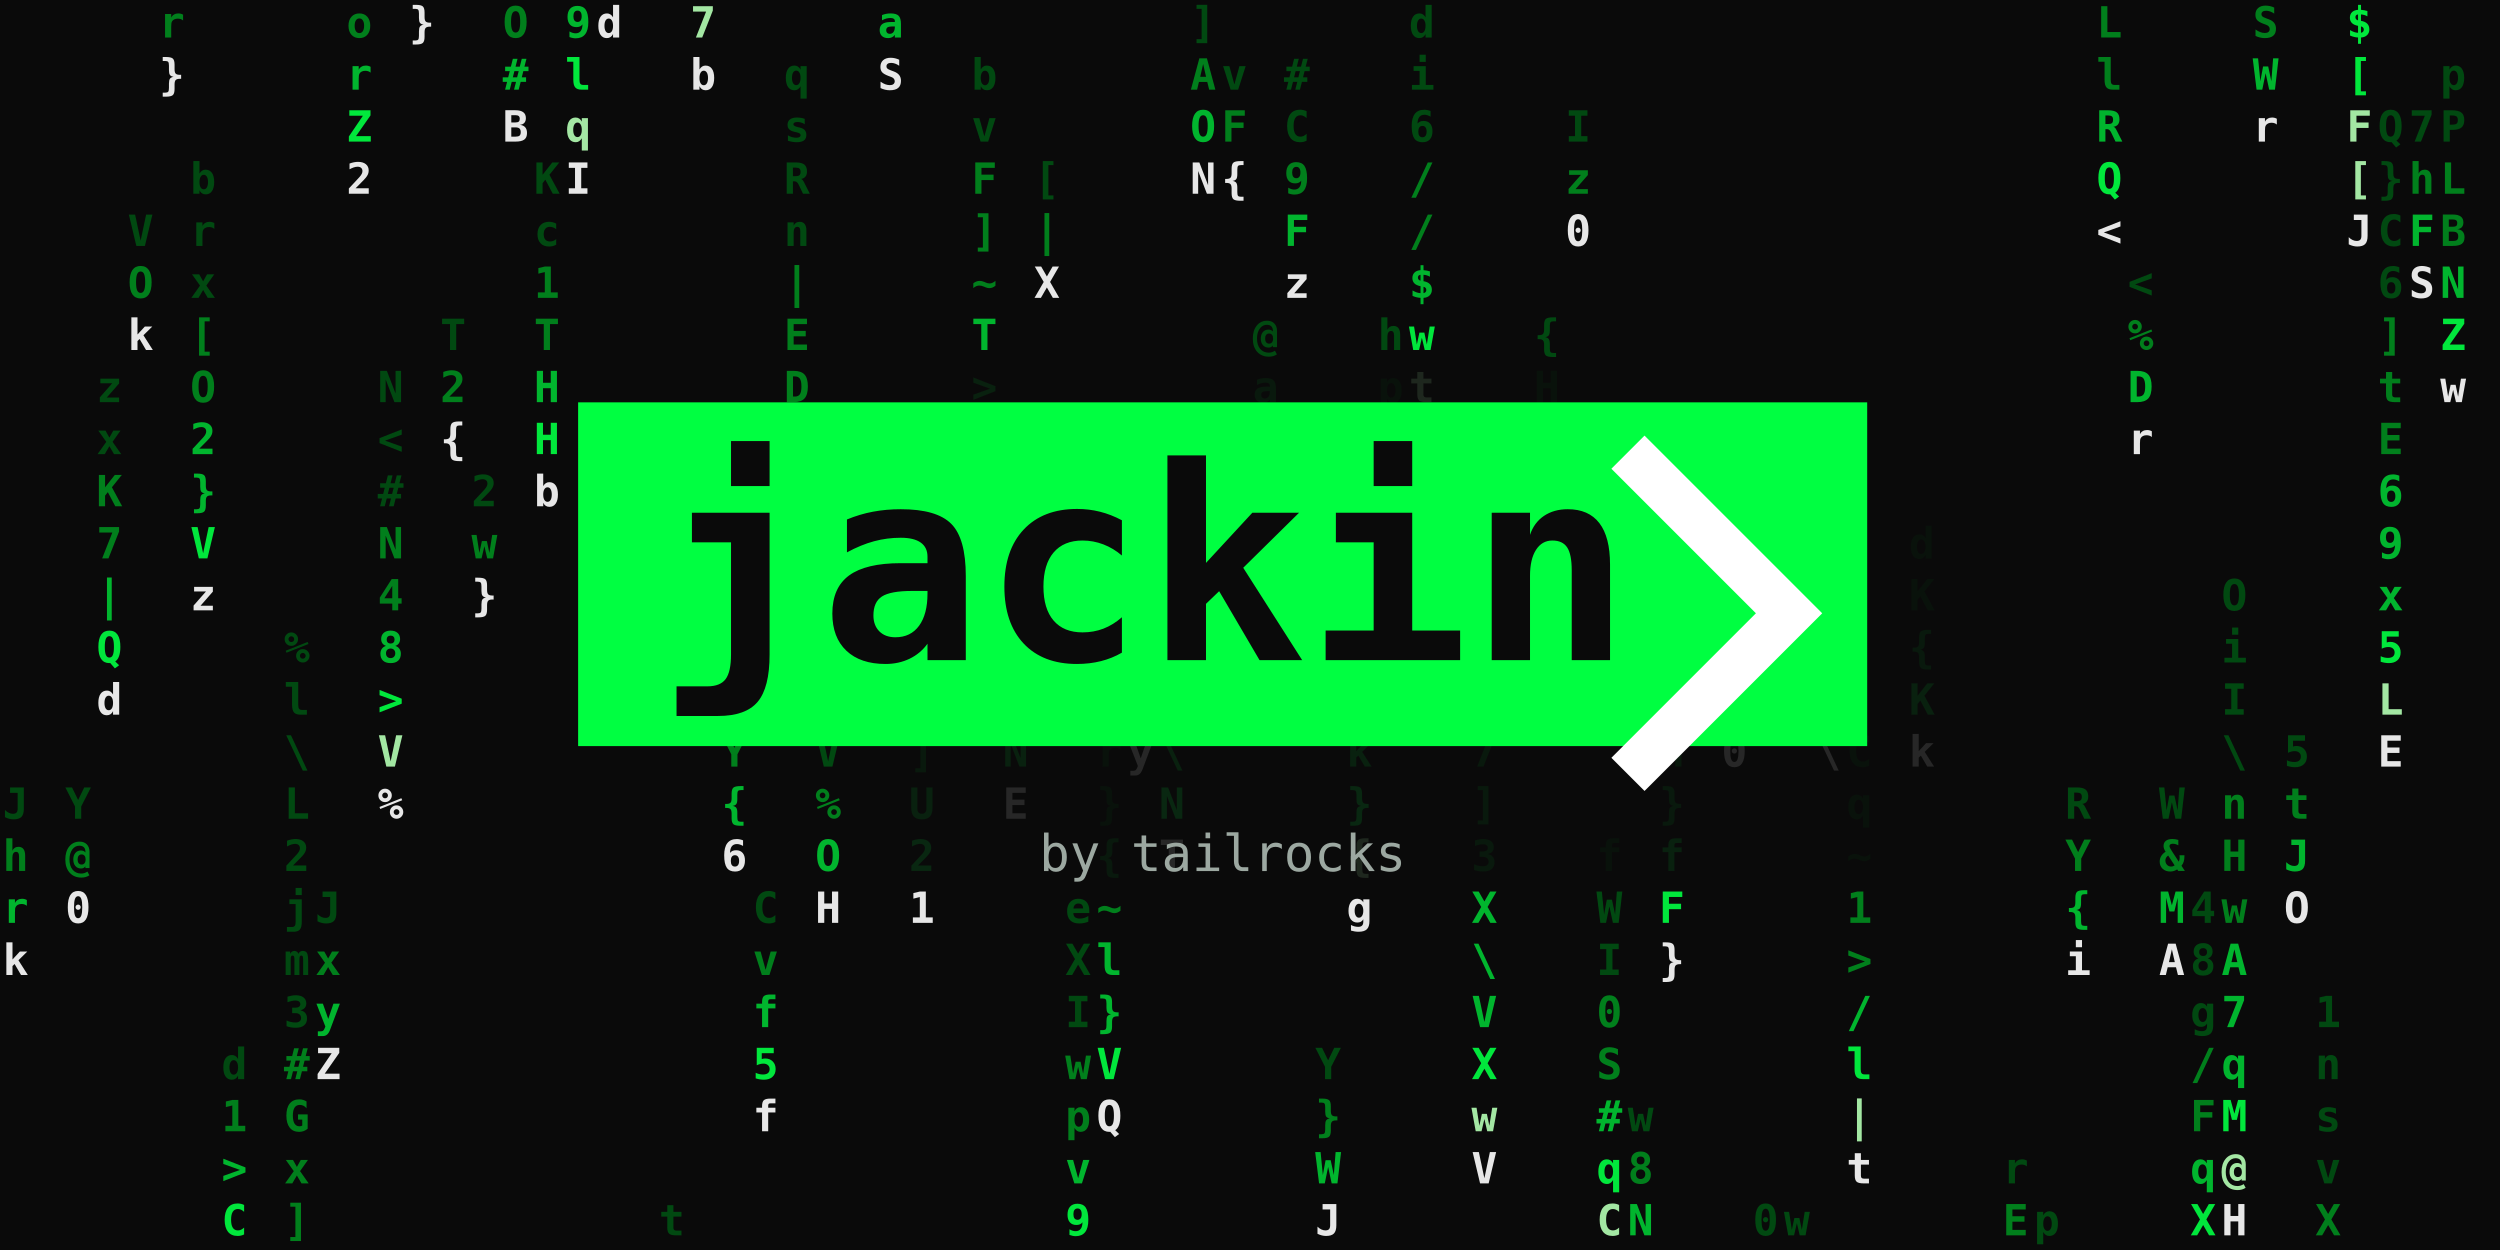
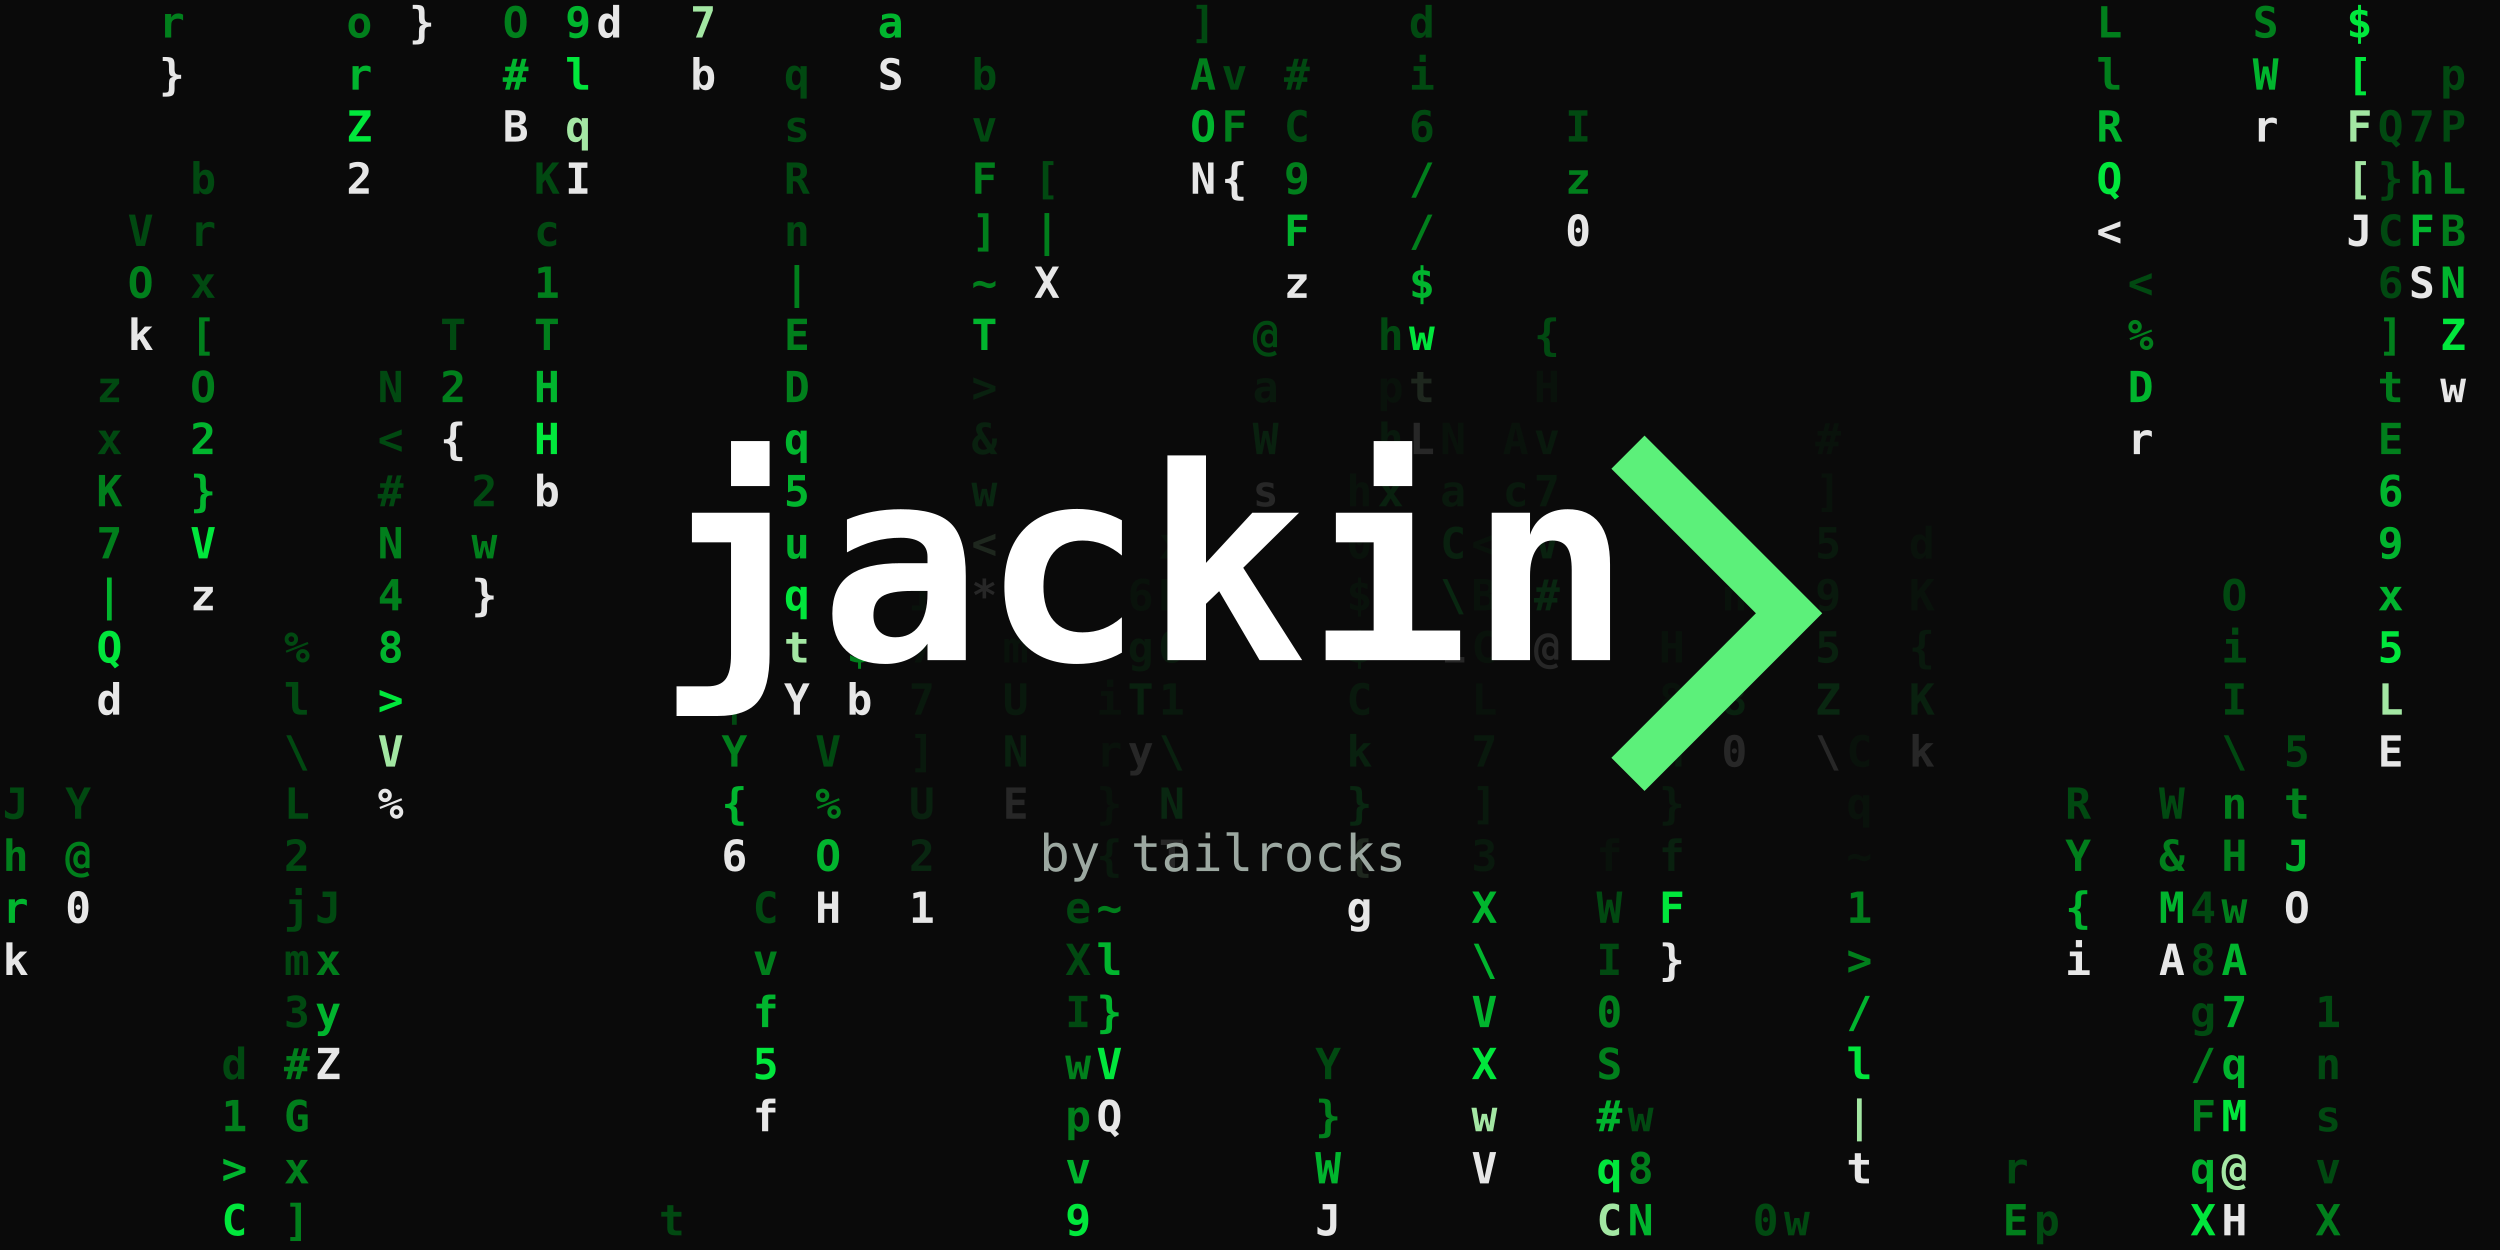
<svg xmlns="http://www.w3.org/2000/svg" width="1280" height="640" viewBox="0 0 1280 640" role="img" aria-label="jackin❯ by tailrocks">
  <rect width="1280" height="640" fill="#0a0a0a" />
  <g font-family="JetBrains Mono, ui-monospace, SFMono-Regular, Menlo, Consolas, monospace" font-size="22" font-weight="600" text-anchor="middle">
    <text x="88.0" y="19.2" fill="rgb(0,140,30)" opacity="0.9">r</text>
    <text x="184.0" y="19.2" fill="rgb(0,140,30)" opacity="0.9">o</text>
    <text x="216.0" y="19.2" fill="rgb(255,255,255)" opacity="0.9">}</text>
    <text x="264.0" y="19.2" fill="rgb(0,140,30)" opacity="0.9">O</text>
    <text x="296.0" y="19.2" fill="rgb(0,200,50)" opacity="0.9">9</text>
    <text x="312.0" y="19.2" fill="rgb(255,255,255)" opacity="0.9">d</text>
    <text x="360.0" y="19.2" fill="rgb(180,255,180)" opacity="0.9">7</text>
    <text x="456.0" y="19.2" fill="rgb(0,200,50)" opacity="0.9">a</text>
    <text x="616.0" y="19.2" fill="rgb(0,80,18)" opacity="0.9">]</text>
    <text x="728.0" y="19.2" fill="rgb(0,80,18)" opacity="0.9">d</text>
    <text x="1080.0" y="19.2" fill="rgb(0,140,30)" opacity="0.9">L</text>
    <text x="1160.0" y="19.2" fill="rgb(0,140,30)" opacity="0.9">S</text>
    <text x="1208.0" y="19.2" fill="rgb(0,255,65)" opacity="0.9">$</text>
    <text x="88.0" y="45.9" fill="rgb(255,255,255)" opacity="0.9">}</text>
    <text x="184.0" y="45.9" fill="rgb(0,200,50)" opacity="0.9">r</text>
    <text x="264.0" y="45.9" fill="rgb(0,200,50)" opacity="0.9">#</text>
    <text x="296.0" y="45.9" fill="rgb(0,255,65)" opacity="0.9">l</text>
    <text x="360.0" y="45.9" fill="rgb(255,255,255)" opacity="0.9">b</text>
    <text x="408.0" y="45.9" fill="rgb(0,80,18)" opacity="0.9">q</text>
    <text x="456.0" y="45.9" fill="rgb(255,255,255)" opacity="0.9">S</text>
    <text x="504.0" y="45.9" fill="rgb(0,80,18)" opacity="0.9">b</text>
    <text x="616.0" y="45.9" fill="rgb(0,140,30)" opacity="0.9">A</text>
    <text x="632.0" y="45.9" fill="rgb(0,80,18)" opacity="0.9">v</text>
    <text x="664.0" y="45.9" fill="rgb(0,80,18)" opacity="0.9">#</text>
    <text x="728.0" y="45.9" fill="rgb(0,80,18)" opacity="0.9">i</text>
    <text x="1080.0" y="45.9" fill="rgb(0,140,30)" opacity="0.9">l</text>
    <text x="1160.0" y="45.9" fill="rgb(0,200,50)" opacity="0.9">W</text>
    <text x="1208.0" y="45.9" fill="rgb(0,255,65)" opacity="0.9">[</text>
    <text x="1256.0" y="45.9" fill="rgb(0,80,18)" opacity="0.9">p</text>
    <text x="184.0" y="72.5" fill="rgb(0,255,65)" opacity="0.9">Z</text>
    <text x="264.0" y="72.5" fill="rgb(255,255,255)" opacity="0.9">B</text>
    <text x="296.0" y="72.5" fill="rgb(180,255,180)" opacity="0.9">q</text>
    <text x="408.0" y="72.5" fill="rgb(0,80,18)" opacity="0.9">s</text>
    <text x="504.0" y="72.5" fill="rgb(0,80,18)" opacity="0.9">v</text>
    <text x="616.0" y="72.5" fill="rgb(0,200,50)" opacity="0.9">O</text>
    <text x="632.0" y="72.5" fill="rgb(0,140,30)" opacity="0.9">F</text>
    <text x="664.0" y="72.5" fill="rgb(0,80,18)" opacity="0.9">C</text>
    <text x="728.0" y="72.5" fill="rgb(0,80,18)" opacity="0.9">6</text>
    <text x="808.0" y="72.5" fill="rgb(0,80,18)" opacity="0.9">I</text>
    <text x="1080.0" y="72.5" fill="rgb(0,200,50)" opacity="0.9">R</text>
    <text x="1160.0" y="72.5" fill="rgb(255,255,255)" opacity="0.9">r</text>
    <text x="1208.0" y="72.5" fill="rgb(180,255,180)" opacity="0.9">F</text>
    <text x="1224.0" y="72.5" fill="rgb(0,80,18)" opacity="0.9">Q</text>
    <text x="1240.0" y="72.5" fill="rgb(0,80,18)" opacity="0.9">7</text>
    <text x="1256.0" y="72.5" fill="rgb(0,80,18)" opacity="0.9">P</text>
    <text x="104.0" y="99.2" fill="rgb(0,80,18)" opacity="0.9">b</text>
    <text x="184.0" y="99.2" fill="rgb(255,255,255)" opacity="0.9">2</text>
    <text x="280.0" y="99.2" fill="rgb(0,80,18)" opacity="0.9">K</text>
    <text x="296.0" y="99.2" fill="rgb(255,255,255)" opacity="0.9">I</text>
    <text x="408.0" y="99.2" fill="rgb(0,80,18)" opacity="0.9">R</text>
    <text x="504.0" y="99.2" fill="rgb(0,140,30)" opacity="0.9">F</text>
    <text x="536.0" y="99.2" fill="rgb(0,80,18)" opacity="0.9">[</text>
    <text x="616.0" y="99.2" fill="rgb(255,255,255)" opacity="0.9">N</text>
    <text x="632.0" y="99.2" fill="rgb(255,255,255)" opacity="0.9">{</text>
    <text x="664.0" y="99.2" fill="rgb(0,140,30)" opacity="0.9">9</text>
    <text x="728.0" y="99.2" fill="rgb(0,140,30)" opacity="0.9">/</text>
    <text x="808.0" y="99.2" fill="rgb(0,140,30)" opacity="0.9">z</text>
    <text x="1080.0" y="99.2" fill="rgb(0,255,65)" opacity="0.9">Q</text>
    <text x="1208.0" y="99.2" fill="rgb(180,255,180)" opacity="0.9">[</text>
    <text x="1224.0" y="99.2" fill="rgb(0,80,18)" opacity="0.9">}</text>
    <text x="1240.0" y="99.2" fill="rgb(0,140,30)" opacity="0.9">h</text>
    <text x="1256.0" y="99.2" fill="rgb(0,140,30)" opacity="0.9">L</text>
    <text x="72.0" y="125.9" fill="rgb(0,80,18)" opacity="0.9">V</text>
    <text x="104.0" y="125.9" fill="rgb(0,80,18)" opacity="0.9">r</text>
    <text x="280.0" y="125.9" fill="rgb(0,80,18)" opacity="0.9">c</text>
    <text x="408.0" y="125.9" fill="rgb(0,80,18)" opacity="0.9">n</text>
    <text x="504.0" y="125.9" fill="rgb(0,140,30)" opacity="0.9">]</text>
    <text x="536.0" y="125.9" fill="rgb(0,140,30)" opacity="0.9">|</text>
    <text x="664.0" y="125.9" fill="rgb(0,200,50)" opacity="0.9">F</text>
    <text x="728.0" y="125.9" fill="rgb(0,140,30)" opacity="0.9">/</text>
    <text x="808.0" y="125.9" fill="rgb(255,255,255)" opacity="0.9">0</text>
    <text x="1080.0" y="125.9" fill="rgb(255,255,255)" opacity="0.9">&lt;</text>
    <text x="1208.0" y="125.9" fill="rgb(255,255,255)" opacity="0.9">J</text>
    <text x="1224.0" y="125.9" fill="rgb(0,80,18)" opacity="0.9">C</text>
    <text x="1240.0" y="125.9" fill="rgb(0,200,50)" opacity="0.9">F</text>
    <text x="1256.0" y="125.9" fill="rgb(0,140,30)" opacity="0.9">B</text>
    <text x="72.0" y="152.5" fill="rgb(0,140,30)" opacity="0.9">O</text>
    <text x="104.0" y="152.5" fill="rgb(0,80,18)" opacity="0.9">x</text>
    <text x="280.0" y="152.5" fill="rgb(0,140,30)" opacity="0.9">1</text>
    <text x="408.0" y="152.5" fill="rgb(0,140,30)" opacity="0.9">|</text>
    <text x="504.0" y="152.5" fill="rgb(0,140,30)" opacity="0.9">~</text>
    <text x="536.0" y="152.5" fill="rgb(255,255,255)" opacity="0.9">X</text>
    <text x="664.0" y="152.5" fill="rgb(255,255,255)" opacity="0.9">z</text>
    <text x="728.0" y="152.5" fill="rgb(0,200,50)" opacity="0.9">$</text>
    <text x="1096.0" y="152.5" fill="rgb(0,80,18)" opacity="0.9">&lt;</text>
    <text x="1224.0" y="152.5" fill="rgb(0,80,18)" opacity="0.9">6</text>
    <text x="1240.0" y="152.5" fill="rgb(255,255,255)" opacity="0.9">S</text>
    <text x="1256.0" y="152.5" fill="rgb(0,200,50)" opacity="0.9">N</text>
    <text x="72.0" y="179.2" fill="rgb(255,255,255)" opacity="0.9">k</text>
    <text x="104.0" y="179.2" fill="rgb(0,140,30)" opacity="0.9">[</text>
    <text x="232.0" y="179.2" fill="rgb(0,80,18)" opacity="0.9">T</text>
    <text x="280.0" y="179.2" fill="rgb(0,140,30)" opacity="0.9">T</text>
    <text x="408.0" y="179.2" fill="rgb(0,140,30)" opacity="0.9">E</text>
    <text x="504.0" y="179.2" fill="rgb(0,200,50)" opacity="0.9">T</text>
    <text x="648.0" y="179.2" fill="rgb(0,80,18)" opacity="0.9">@</text>
    <text x="712.0" y="179.2" fill="rgb(0,80,18)" opacity="0.9">h</text>
    <text x="728.0" y="179.2" fill="rgb(0,255,65)" opacity="0.9">w</text>
    <text x="792.0" y="179.2" fill="rgb(0,80,18)" opacity="0.9">{</text>
    <text x="1096.0" y="179.2" fill="rgb(0,140,30)" opacity="0.9">%</text>
    <text x="1224.0" y="179.2" fill="rgb(0,140,30)" opacity="0.9">]</text>
    <text x="1256.0" y="179.2" fill="rgb(0,255,65)" opacity="0.9">Z</text>
    <text x="56.0" y="205.9" fill="rgb(0,80,18)" opacity="0.9">z</text>
    <text x="104.0" y="205.9" fill="rgb(0,140,30)" opacity="0.9">O</text>
    <text x="200.0" y="205.9" fill="rgb(0,80,18)" opacity="0.9">N</text>
    <text x="232.0" y="205.9" fill="rgb(0,140,30)" opacity="0.9">2</text>
    <text x="280.0" y="205.9" fill="rgb(0,200,50)" opacity="0.9">H</text>
    <text x="408.0" y="205.9" fill="rgb(0,140,30)" opacity="0.9">D</text>
    <text x="504.0" y="205.9" fill="rgb(0,200,50)" opacity="0.12">&gt;</text>
    <text x="648.0" y="205.9" fill="rgb(0,140,30)" opacity="0.12">a</text>
    <text x="712.0" y="205.9" fill="rgb(0,80,18)" opacity="0.12">p</text>
    <text x="728.0" y="205.9" fill="rgb(180,255,180)" opacity="0.12">t</text>
    <text x="792.0" y="205.9" fill="rgb(0,80,18)" opacity="0.12">H</text>
    <text x="1096.0" y="205.9" fill="rgb(0,200,50)" opacity="0.9">D</text>
    <text x="1224.0" y="205.9" fill="rgb(0,140,30)" opacity="0.9">t</text>
    <text x="1256.0" y="205.9" fill="rgb(255,255,255)" opacity="0.9">w</text>
    <text x="56.0" y="232.5" fill="rgb(0,80,18)" opacity="0.9">x</text>
    <text x="104.0" y="232.5" fill="rgb(0,200,50)" opacity="0.9">2</text>
    <text x="200.0" y="232.5" fill="rgb(0,80,18)" opacity="0.9">&lt;</text>
    <text x="232.0" y="232.5" fill="rgb(255,255,255)" opacity="0.9">{</text>
    <text x="280.0" y="232.5" fill="rgb(0,255,65)" opacity="0.9">H</text>
    <text x="408.0" y="232.5" fill="rgb(0,200,50)" opacity="0.9">q</text>
    <text x="504.0" y="232.5" fill="rgb(0,200,50)" opacity="0.12">&amp;</text>
    <text x="648.0" y="232.5" fill="rgb(0,200,50)" opacity="0.12">W</text>
    <text x="712.0" y="232.5" fill="rgb(0,140,30)" opacity="0.12">h</text>
    <text x="728.0" y="232.5" fill="rgb(255,255,255)" opacity="0.12">L</text>
    <text x="744.0" y="232.5" fill="rgb(0,80,18)" opacity="0.12">N</text>
    <text x="776.0" y="232.5" fill="rgb(0,80,18)" opacity="0.12">A</text>
    <text x="792.0" y="232.5" fill="rgb(0,140,30)" opacity="0.12">v</text>
    <text x="936.0" y="232.5" fill="rgb(0,80,18)" opacity="0.12">#</text>
    <text x="1096.0" y="232.5" fill="rgb(255,255,255)" opacity="0.9">r</text>
    <text x="1224.0" y="232.5" fill="rgb(0,140,30)" opacity="0.9">E</text>
    <text x="56.0" y="259.2" fill="rgb(0,140,30)" opacity="0.9">K</text>
    <text x="104.0" y="259.2" fill="rgb(0,200,50)" opacity="0.9">}</text>
    <text x="200.0" y="259.2" fill="rgb(0,80,18)" opacity="0.9">#</text>
    <text x="248.0" y="259.2" fill="rgb(0,80,18)" opacity="0.9">2</text>
    <text x="280.0" y="259.2" fill="rgb(255,255,255)" opacity="0.9">b</text>
    <text x="408.0" y="259.2" fill="rgb(0,200,50)" opacity="0.9">5</text>
    <text x="504.0" y="259.2" fill="rgb(0,255,65)" opacity="0.12">w</text>
    <text x="648.0" y="259.2" fill="rgb(255,255,255)" opacity="0.12">s</text>
    <text x="696.0" y="259.2" fill="rgb(0,80,18)" opacity="0.12">h</text>
    <text x="712.0" y="259.2" fill="rgb(0,200,50)" opacity="0.12">x</text>
    <text x="744.0" y="259.2" fill="rgb(0,140,30)" opacity="0.12">a</text>
    <text x="776.0" y="259.2" fill="rgb(0,140,30)" opacity="0.12">c</text>
    <text x="792.0" y="259.2" fill="rgb(0,140,30)" opacity="0.12">7</text>
    <text x="936.0" y="259.2" fill="rgb(0,80,18)" opacity="0.12">]</text>
    <text x="1224.0" y="259.2" fill="rgb(0,200,50)" opacity="0.9">6</text>
    <text x="56.0" y="285.9" fill="rgb(0,140,30)" opacity="0.9">7</text>
    <text x="104.0" y="285.9" fill="rgb(0,255,65)" opacity="0.9">V</text>
    <text x="200.0" y="285.9" fill="rgb(0,140,30)" opacity="0.9">N</text>
    <text x="248.0" y="285.9" fill="rgb(0,140,30)" opacity="0.9">w</text>
    <text x="408.0" y="285.9" fill="rgb(0,200,50)" opacity="0.9">u</text>
    <text x="504.0" y="285.9" fill="rgb(180,255,180)" opacity="0.12">&lt;</text>
    <text x="600.0" y="285.9" fill="rgb(0,80,18)" opacity="0.12">x</text>
    <text x="696.0" y="285.9" fill="rgb(0,80,18)" opacity="0.12">0</text>
    <text x="712.0" y="285.9" fill="rgb(255,255,255)" opacity="0.12">2</text>
    <text x="744.0" y="285.9" fill="rgb(0,200,50)" opacity="0.12">C</text>
    <text x="760.0" y="285.9" fill="rgb(0,80,18)" opacity="0.12">&lt;</text>
    <text x="776.0" y="285.9" fill="rgb(0,200,50)" opacity="0.12">v</text>
    <text x="792.0" y="285.9" fill="rgb(0,200,50)" opacity="0.12">V</text>
    <text x="936.0" y="285.9" fill="rgb(0,140,30)" opacity="0.12">5</text>
    <text x="984.0" y="285.9" fill="rgb(0,80,18)" opacity="0.12">d</text>
    <text x="1224.0" y="285.9" fill="rgb(0,200,50)" opacity="0.9">9</text>
    <text x="56.0" y="312.5" fill="rgb(0,200,50)" opacity="0.9">|</text>
    <text x="104.0" y="312.5" fill="rgb(255,255,255)" opacity="0.9">z</text>
    <text x="200.0" y="312.5" fill="rgb(0,140,30)" opacity="0.9">4</text>
    <text x="248.0" y="312.5" fill="rgb(255,255,255)" opacity="0.9">}</text>
    <text x="408.0" y="312.5" fill="rgb(0,255,65)" opacity="0.9">q</text>
    <text x="440.0" y="312.5" fill="rgb(0,80,18)" opacity="0.9">&amp;</text>
    <text x="472.0" y="312.5" fill="rgb(0,80,18)" opacity="0.12">i</text>
    <text x="504.0" y="312.5" fill="rgb(255,255,255)" opacity="0.12">*</text>
    <text x="584.0" y="312.5" fill="rgb(0,80,18)" opacity="0.12">6</text>
    <text x="600.0" y="312.5" fill="rgb(0,80,18)" opacity="0.12">K</text>
    <text x="696.0" y="312.5" fill="rgb(0,80,18)" opacity="0.12">$</text>
    <text x="744.0" y="312.5" fill="rgb(0,255,65)" opacity="0.12">\</text>
    <text x="760.0" y="312.5" fill="rgb(0,80,18)" opacity="0.12">B</text>
    <text x="776.0" y="312.5" fill="rgb(0,255,65)" opacity="0.12">$</text>
    <text x="792.0" y="312.5" fill="rgb(0,255,65)" opacity="0.12">#</text>
    <text x="888.0" y="312.5" fill="rgb(0,80,18)" opacity="0.12">n</text>
    <text x="936.0" y="312.5" fill="rgb(0,140,30)" opacity="0.12">9</text>
    <text x="984.0" y="312.5" fill="rgb(0,80,18)" opacity="0.12">K</text>
    <text x="1144.0" y="312.5" fill="rgb(0,80,18)" opacity="0.9">O</text>
    <text x="1224.0" y="312.5" fill="rgb(0,200,50)" opacity="0.9">x</text>
    <text x="56.0" y="339.2" fill="rgb(0,255,65)" opacity="0.9">Q</text>
    <text x="152.0" y="339.2" fill="rgb(0,80,18)" opacity="0.9">%</text>
    <text x="200.0" y="339.2" fill="rgb(0,200,50)" opacity="0.9">8</text>
    <text x="408.0" y="339.2" fill="rgb(180,255,180)" opacity="0.9">t</text>
    <text x="440.0" y="339.2" fill="rgb(0,140,30)" opacity="0.9">$</text>
    <text x="472.0" y="339.2" fill="rgb(0,80,18)" opacity="0.12">7</text>
    <text x="520.0" y="339.2" fill="rgb(0,80,18)" opacity="0.12">m</text>
    <text x="584.0" y="339.2" fill="rgb(0,140,30)" opacity="0.12">g</text>
    <text x="600.0" y="339.2" fill="rgb(0,140,30)" opacity="0.12">O</text>
    <text x="696.0" y="339.2" fill="rgb(0,140,30)" opacity="0.12">$</text>
    <text x="744.0" y="339.2" fill="rgb(255,255,255)" opacity="0.12">L</text>
    <text x="760.0" y="339.2" fill="rgb(0,80,18)" opacity="0.12">C</text>
    <text x="776.0" y="339.2" fill="rgb(255,255,255)" opacity="0.12">&gt;</text>
    <text x="792.0" y="339.2" fill="rgb(255,255,255)" opacity="0.12">@</text>
    <text x="856.0" y="339.2" fill="rgb(0,80,18)" opacity="0.12">H</text>
    <text x="888.0" y="339.2" fill="rgb(0,140,30)" opacity="0.12">e</text>
    <text x="936.0" y="339.2" fill="rgb(0,200,50)" opacity="0.12">5</text>
    <text x="984.0" y="339.2" fill="rgb(0,140,30)" opacity="0.12">{</text>
    <text x="1144.0" y="339.2" fill="rgb(0,80,18)" opacity="0.9">i</text>
    <text x="1224.0" y="339.2" fill="rgb(0,255,65)" opacity="0.9">5</text>
    <text x="56.0" y="365.9" fill="rgb(255,255,255)" opacity="0.9">d</text>
    <text x="152.0" y="365.9" fill="rgb(0,80,18)" opacity="0.9">l</text>
    <text x="200.0" y="365.9" fill="rgb(0,255,65)" opacity="0.9">&gt;</text>
    <text x="376.0" y="365.9" fill="rgb(0,80,18)" opacity="0.9">|</text>
    <text x="408.0" y="365.9" fill="rgb(255,255,255)" opacity="0.9">Y</text>
    <text x="440.0" y="365.9" fill="rgb(255,255,255)" opacity="0.9">b</text>
    <text x="472.0" y="365.9" fill="rgb(0,140,30)" opacity="0.12">7</text>
    <text x="520.0" y="365.9" fill="rgb(0,140,30)" opacity="0.12">U</text>
    <text x="568.0" y="365.9" fill="rgb(0,80,18)" opacity="0.12">i</text>
    <text x="584.0" y="365.9" fill="rgb(0,200,50)" opacity="0.12">T</text>
    <text x="600.0" y="365.9" fill="rgb(0,140,30)" opacity="0.12">1</text>
    <text x="696.0" y="365.9" fill="rgb(0,140,30)" opacity="0.12">C</text>
    <text x="760.0" y="365.9" fill="rgb(0,80,18)" opacity="0.12">L</text>
    <text x="856.0" y="365.9" fill="rgb(0,80,18)" opacity="0.12">8</text>
    <text x="888.0" y="365.9" fill="rgb(0,200,50)" opacity="0.12">8</text>
    <text x="936.0" y="365.9" fill="rgb(0,255,65)" opacity="0.12">Z</text>
    <text x="984.0" y="365.9" fill="rgb(0,200,50)" opacity="0.12">K</text>
    <text x="1144.0" y="365.9" fill="rgb(0,80,18)" opacity="0.9">I</text>
    <text x="1224.0" y="365.9" fill="rgb(180,255,180)" opacity="0.9">L</text>
    <text x="152.0" y="392.5" fill="rgb(0,80,18)" opacity="0.9">\</text>
    <text x="200.0" y="392.5" fill="rgb(180,255,180)" opacity="0.9">V</text>
    <text x="376.0" y="392.5" fill="rgb(0,140,30)" opacity="0.9">Y</text>
    <text x="424.0" y="392.5" fill="rgb(0,80,18)" opacity="0.9">V</text>
    <text x="472.0" y="392.5" fill="rgb(0,140,30)" opacity="0.12">]</text>
    <text x="520.0" y="392.5" fill="rgb(0,200,50)" opacity="0.12">N</text>
    <text x="568.0" y="392.5" fill="rgb(0,80,18)" opacity="0.12">r</text>
    <text x="584.0" y="392.5" fill="rgb(255,255,255)" opacity="0.12">y</text>
    <text x="600.0" y="392.5" fill="rgb(0,200,50)" opacity="0.12">\</text>
    <text x="696.0" y="392.5" fill="rgb(0,200,50)" opacity="0.12">k</text>
    <text x="760.0" y="392.5" fill="rgb(0,140,30)" opacity="0.12">7</text>
    <text x="856.0" y="392.5" fill="rgb(0,140,30)" opacity="0.12">h</text>
    <text x="888.0" y="392.5" fill="rgb(255,255,255)" opacity="0.12">0</text>
    <text x="936.0" y="392.5" fill="rgb(255,255,255)" opacity="0.12">\</text>
    <text x="952.0" y="392.5" fill="rgb(0,80,18)" opacity="0.12">C</text>
    <text x="984.0" y="392.5" fill="rgb(255,255,255)" opacity="0.12">k</text>
    <text x="1144.0" y="392.5" fill="rgb(0,80,18)" opacity="0.9">\</text>
    <text x="1176.0" y="392.5" fill="rgb(0,80,18)" opacity="0.9">5</text>
    <text x="1224.0" y="392.5" fill="rgb(255,255,255)" opacity="0.9">E</text>
    <text x="8.0" y="419.2" fill="rgb(0,80,18)" opacity="0.9">J</text>
    <text x="40.0" y="419.2" fill="rgb(0,80,18)" opacity="0.9">Y</text>
    <text x="152.0" y="419.2" fill="rgb(0,80,18)" opacity="0.9">L</text>
    <text x="200.0" y="419.2" fill="rgb(255,255,255)" opacity="0.9">%</text>
    <text x="376.0" y="419.2" fill="rgb(0,200,50)" opacity="0.9">{</text>
    <text x="424.0" y="419.2" fill="rgb(0,140,30)" opacity="0.9">%</text>
    <text x="472.0" y="419.2" fill="rgb(0,200,50)" opacity="0.12">U</text>
    <text x="520.0" y="419.2" fill="rgb(255,255,255)" opacity="0.12">E</text>
    <text x="568.0" y="419.2" fill="rgb(0,80,18)" opacity="0.12">}</text>
    <text x="600.0" y="419.2" fill="rgb(0,255,65)" opacity="0.12">N</text>
    <text x="696.0" y="419.2" fill="rgb(0,255,65)" opacity="0.12">}</text>
    <text x="760.0" y="419.2" fill="rgb(0,140,30)" opacity="0.12">]</text>
    <text x="856.0" y="419.2" fill="rgb(0,140,30)" opacity="0.12">}</text>
    <text x="952.0" y="419.2" fill="rgb(0,80,18)" opacity="0.12">q</text>
    <text x="1064.0" y="419.2" fill="rgb(0,80,18)" opacity="0.9">R</text>
    <text x="1112.0" y="419.2" fill="rgb(0,80,18)" opacity="0.9">W</text>
    <text x="1144.0" y="419.2" fill="rgb(0,140,30)" opacity="0.9">n</text>
    <text x="1176.0" y="419.2" fill="rgb(0,140,30)" opacity="0.9">t</text>
    <text x="8.0" y="445.9" fill="rgb(0,140,30)" opacity="0.9">h</text>
    <text x="40.0" y="445.9" fill="rgb(0,140,30)" opacity="0.9">@</text>
    <text x="152.0" y="445.9" fill="rgb(0,80,18)" opacity="0.9">2</text>
    <text x="376.0" y="445.9" fill="rgb(255,255,255)" opacity="0.9">6</text>
    <text x="424.0" y="445.9" fill="rgb(0,200,50)" opacity="0.9">O</text>
    <text x="472.0" y="445.9" fill="rgb(0,255,65)" opacity="0.12">2</text>
    <text x="568.0" y="445.9" fill="rgb(0,140,30)" opacity="0.12">{</text>
    <text x="600.0" y="445.9" fill="rgb(255,255,255)" opacity="0.12">T</text>
    <text x="696.0" y="445.9" fill="rgb(180,255,180)" opacity="0.12">{</text>
    <text x="760.0" y="445.9" fill="rgb(0,140,30)" opacity="0.12">3</text>
    <text x="824.0" y="445.9" fill="rgb(0,80,18)" opacity="0.12">f</text>
    <text x="856.0" y="445.9" fill="rgb(0,200,50)" opacity="0.12">f</text>
    <text x="952.0" y="445.9" fill="rgb(0,80,18)" opacity="0.12">~</text>
    <text x="1064.0" y="445.9" fill="rgb(0,140,30)" opacity="0.9">Y</text>
    <text x="1112.0" y="445.9" fill="rgb(0,140,30)" opacity="0.9">&amp;</text>
    <text x="1144.0" y="445.9" fill="rgb(0,140,30)" opacity="0.9">H</text>
    <text x="1176.0" y="445.9" fill="rgb(0,200,50)" opacity="0.9">J</text>
    <text x="8.0" y="472.5" fill="rgb(0,200,50)" opacity="0.9">r</text>
    <text x="40.0" y="472.5" fill="rgb(255,255,255)" opacity="0.9">0</text>
    <text x="152.0" y="472.5" fill="rgb(0,80,18)" opacity="0.9">j</text>
    <text x="168.0" y="472.5" fill="rgb(0,80,18)" opacity="0.9">J</text>
    <text x="392.0" y="472.5" fill="rgb(0,80,18)" opacity="0.9">C</text>
    <text x="424.0" y="472.5" fill="rgb(255,255,255)" opacity="0.9">H</text>
    <text x="472.0" y="472.5" fill="rgb(255,255,255)" opacity="0.9">1</text>
    <text x="552.0" y="472.5" fill="rgb(0,80,18)" opacity="0.9">e</text>
    <text x="568.0" y="472.5" fill="rgb(0,140,30)" opacity="0.9">~</text>
    <text x="696.0" y="472.5" fill="rgb(255,255,255)" opacity="0.9">g</text>
    <text x="760.0" y="472.5" fill="rgb(0,200,50)" opacity="0.9">X</text>
    <text x="824.0" y="472.5" fill="rgb(0,80,18)" opacity="0.9">W</text>
    <text x="856.0" y="472.5" fill="rgb(0,255,65)" opacity="0.9">F</text>
    <text x="952.0" y="472.5" fill="rgb(0,140,30)" opacity="0.9">1</text>
    <text x="1064.0" y="472.5" fill="rgb(0,200,50)" opacity="0.9">{</text>
    <text x="1112.0" y="472.5" fill="rgb(0,200,50)" opacity="0.9">M</text>
    <text x="1128.0" y="472.5" fill="rgb(0,80,18)" opacity="0.9">4</text>
    <text x="1144.0" y="472.5" fill="rgb(0,140,30)" opacity="0.9">w</text>
    <text x="1176.0" y="472.5" fill="rgb(255,255,255)" opacity="0.9">O</text>
    <text x="8.0" y="499.2" fill="rgb(255,255,255)" opacity="0.9">k</text>
    <text x="152.0" y="499.2" fill="rgb(0,80,18)" opacity="0.9">m</text>
    <text x="168.0" y="499.2" fill="rgb(0,140,30)" opacity="0.9">x</text>
    <text x="392.0" y="499.2" fill="rgb(0,140,30)" opacity="0.9">v</text>
    <text x="552.0" y="499.2" fill="rgb(0,80,18)" opacity="0.9">X</text>
    <text x="568.0" y="499.2" fill="rgb(0,200,50)" opacity="0.9">l</text>
    <text x="760.0" y="499.2" fill="rgb(0,200,50)" opacity="0.9">\</text>
    <text x="824.0" y="499.2" fill="rgb(0,80,18)" opacity="0.9">I</text>
    <text x="856.0" y="499.2" fill="rgb(255,255,255)" opacity="0.9">}</text>
    <text x="952.0" y="499.2" fill="rgb(0,140,30)" opacity="0.9">&gt;</text>
    <text x="1064.0" y="499.2" fill="rgb(255,255,255)" opacity="0.9">i</text>
    <text x="1112.0" y="499.2" fill="rgb(255,255,255)" opacity="0.9">A</text>
    <text x="1128.0" y="499.2" fill="rgb(0,80,18)" opacity="0.9">8</text>
    <text x="1144.0" y="499.2" fill="rgb(0,200,50)" opacity="0.9">A</text>
    <text x="152.0" y="525.9" fill="rgb(0,80,18)" opacity="0.9">3</text>
    <text x="168.0" y="525.9" fill="rgb(0,200,50)" opacity="0.9">y</text>
    <text x="392.0" y="525.9" fill="rgb(0,200,50)" opacity="0.9">f</text>
    <text x="552.0" y="525.9" fill="rgb(0,80,18)" opacity="0.9">I</text>
    <text x="568.0" y="525.9" fill="rgb(0,200,50)" opacity="0.9">}</text>
    <text x="760.0" y="525.9" fill="rgb(0,200,50)" opacity="0.9">V</text>
    <text x="824.0" y="525.9" fill="rgb(0,140,30)" opacity="0.9">0</text>
    <text x="952.0" y="525.9" fill="rgb(0,200,50)" opacity="0.9">/</text>
    <text x="1128.0" y="525.9" fill="rgb(0,80,18)" opacity="0.9">g</text>
    <text x="1144.0" y="525.9" fill="rgb(0,200,50)" opacity="0.9">7</text>
    <text x="1192.0" y="525.9" fill="rgb(0,80,18)" opacity="0.9">1</text>
    <text x="120.0" y="552.5" fill="rgb(0,80,18)" opacity="0.9">d</text>
    <text x="152.0" y="552.5" fill="rgb(0,140,30)" opacity="0.9">#</text>
    <text x="168.0" y="552.5" fill="rgb(255,255,255)" opacity="0.9">Z</text>
    <text x="392.0" y="552.5" fill="rgb(0,255,65)" opacity="0.9">5</text>
    <text x="552.0" y="552.5" fill="rgb(0,140,30)" opacity="0.9">w</text>
    <text x="568.0" y="552.5" fill="rgb(0,255,65)" opacity="0.9">V</text>
    <text x="680.0" y="552.5" fill="rgb(0,80,18)" opacity="0.9">Y</text>
    <text x="760.0" y="552.5" fill="rgb(0,255,65)" opacity="0.9">X</text>
    <text x="824.0" y="552.5" fill="rgb(0,140,30)" opacity="0.9">S</text>
    <text x="952.0" y="552.5" fill="rgb(0,255,65)" opacity="0.9">l</text>
    <text x="1128.0" y="552.5" fill="rgb(0,140,30)" opacity="0.9">/</text>
    <text x="1144.0" y="552.5" fill="rgb(0,200,50)" opacity="0.9">q</text>
    <text x="1192.0" y="552.5" fill="rgb(0,80,18)" opacity="0.9">n</text>
    <text x="120.0" y="579.2" fill="rgb(0,140,30)" opacity="0.9">1</text>
    <text x="152.0" y="579.2" fill="rgb(0,140,30)" opacity="0.9">G</text>
    <text x="392.0" y="579.2" fill="rgb(255,255,255)" opacity="0.9">f</text>
    <text x="552.0" y="579.2" fill="rgb(0,140,30)" opacity="0.9">p</text>
    <text x="568.0" y="579.2" fill="rgb(255,255,255)" opacity="0.9">Q</text>
    <text x="680.0" y="579.2" fill="rgb(0,140,30)" opacity="0.9">}</text>
    <text x="760.0" y="579.2" fill="rgb(180,255,180)" opacity="0.9">w</text>
    <text x="824.0" y="579.2" fill="rgb(0,200,50)" opacity="0.9">#</text>
    <text x="840.0" y="579.2" fill="rgb(0,80,18)" opacity="0.9">w</text>
    <text x="952.0" y="579.2" fill="rgb(180,255,180)" opacity="0.9">|</text>
    <text x="1128.0" y="579.2" fill="rgb(0,140,30)" opacity="0.9">F</text>
    <text x="1144.0" y="579.2" fill="rgb(0,255,65)" opacity="0.9">M</text>
    <text x="1192.0" y="579.2" fill="rgb(0,80,18)" opacity="0.9">s</text>
    <text x="120.0" y="605.9" fill="rgb(0,200,50)" opacity="0.9">&gt;</text>
    <text x="152.0" y="605.9" fill="rgb(0,140,30)" opacity="0.9">x</text>
    <text x="552.0" y="605.9" fill="rgb(0,200,50)" opacity="0.9">v</text>
    <text x="680.0" y="605.9" fill="rgb(0,200,50)" opacity="0.9">W</text>
    <text x="760.0" y="605.9" fill="rgb(255,255,255)" opacity="0.9">V</text>
    <text x="824.0" y="605.9" fill="rgb(0,255,65)" opacity="0.9">q</text>
    <text x="840.0" y="605.9" fill="rgb(0,140,30)" opacity="0.9">8</text>
    <text x="952.0" y="605.9" fill="rgb(255,255,255)" opacity="0.9">t</text>
    <text x="1032.0" y="605.9" fill="rgb(0,80,18)" opacity="0.9">r</text>
    <text x="1128.0" y="605.9" fill="rgb(0,200,50)" opacity="0.9">q</text>
    <text x="1144.0" y="605.9" fill="rgb(180,255,180)" opacity="0.9">@</text>
    <text x="1192.0" y="605.9" fill="rgb(0,80,18)" opacity="0.9">v</text>
    <text x="120.0" y="632.5" fill="rgb(0,255,65)" opacity="0.9">C</text>
    <text x="152.0" y="632.5" fill="rgb(0,140,30)" opacity="0.9">]</text>
    <text x="344.0" y="632.5" fill="rgb(0,80,18)" opacity="0.9">t</text>
    <text x="552.0" y="632.5" fill="rgb(0,255,65)" opacity="0.9">9</text>
    <text x="680.0" y="632.5" fill="rgb(255,255,255)" opacity="0.9">J</text>
    <text x="824.0" y="632.5" fill="rgb(180,255,180)" opacity="0.9">C</text>
    <text x="840.0" y="632.5" fill="rgb(0,200,50)" opacity="0.9">N</text>
    <text x="904.0" y="632.5" fill="rgb(0,80,18)" opacity="0.9">0</text>
    <text x="920.0" y="632.5" fill="rgb(0,80,18)" opacity="0.9">w</text>
    <text x="1032.0" y="632.5" fill="rgb(0,140,30)" opacity="0.9">E</text>
    <text x="1048.0" y="632.5" fill="rgb(0,80,18)" opacity="0.9">p</text>
    <text x="1128.0" y="632.5" fill="rgb(0,255,65)" opacity="0.9">X</text>
    <text x="1144.0" y="632.5" fill="rgb(255,255,255)" opacity="0.9">H</text>
    <text x="1192.0" y="632.5" fill="rgb(0,140,30)" opacity="0.9">X</text>
  </g>
  <g font-family="JetBrains Mono, ui-monospace, SFMono-Regular, Menlo, Consolas, monospace" text-anchor="middle">
-     <rect x="296" y="206" width="660" height="176" fill="#00ff41" />
-     <text x="586" y="338" font-size="138" font-weight="600" fill="#0a0a0a">jackin</text>
-     <path d="M842 240 916 314 842 388" fill="none" stroke="#ffffff" stroke-width="24" stroke-linecap="square" stroke-linejoin="miter" />
+     <text x="586" y="338" font-size="138" font-weight="600" fill="#ffffff">jackin</text>
+     <path d="M842 240 916 314 842 388" fill="none" stroke="#5cf07a" stroke-width="24" stroke-linecap="square" stroke-linejoin="miter" />
    <text x="626" y="446" font-size="26" font-weight="500" fill="#9ca8a1">by tailrocks</text>
  </g>
</svg>
